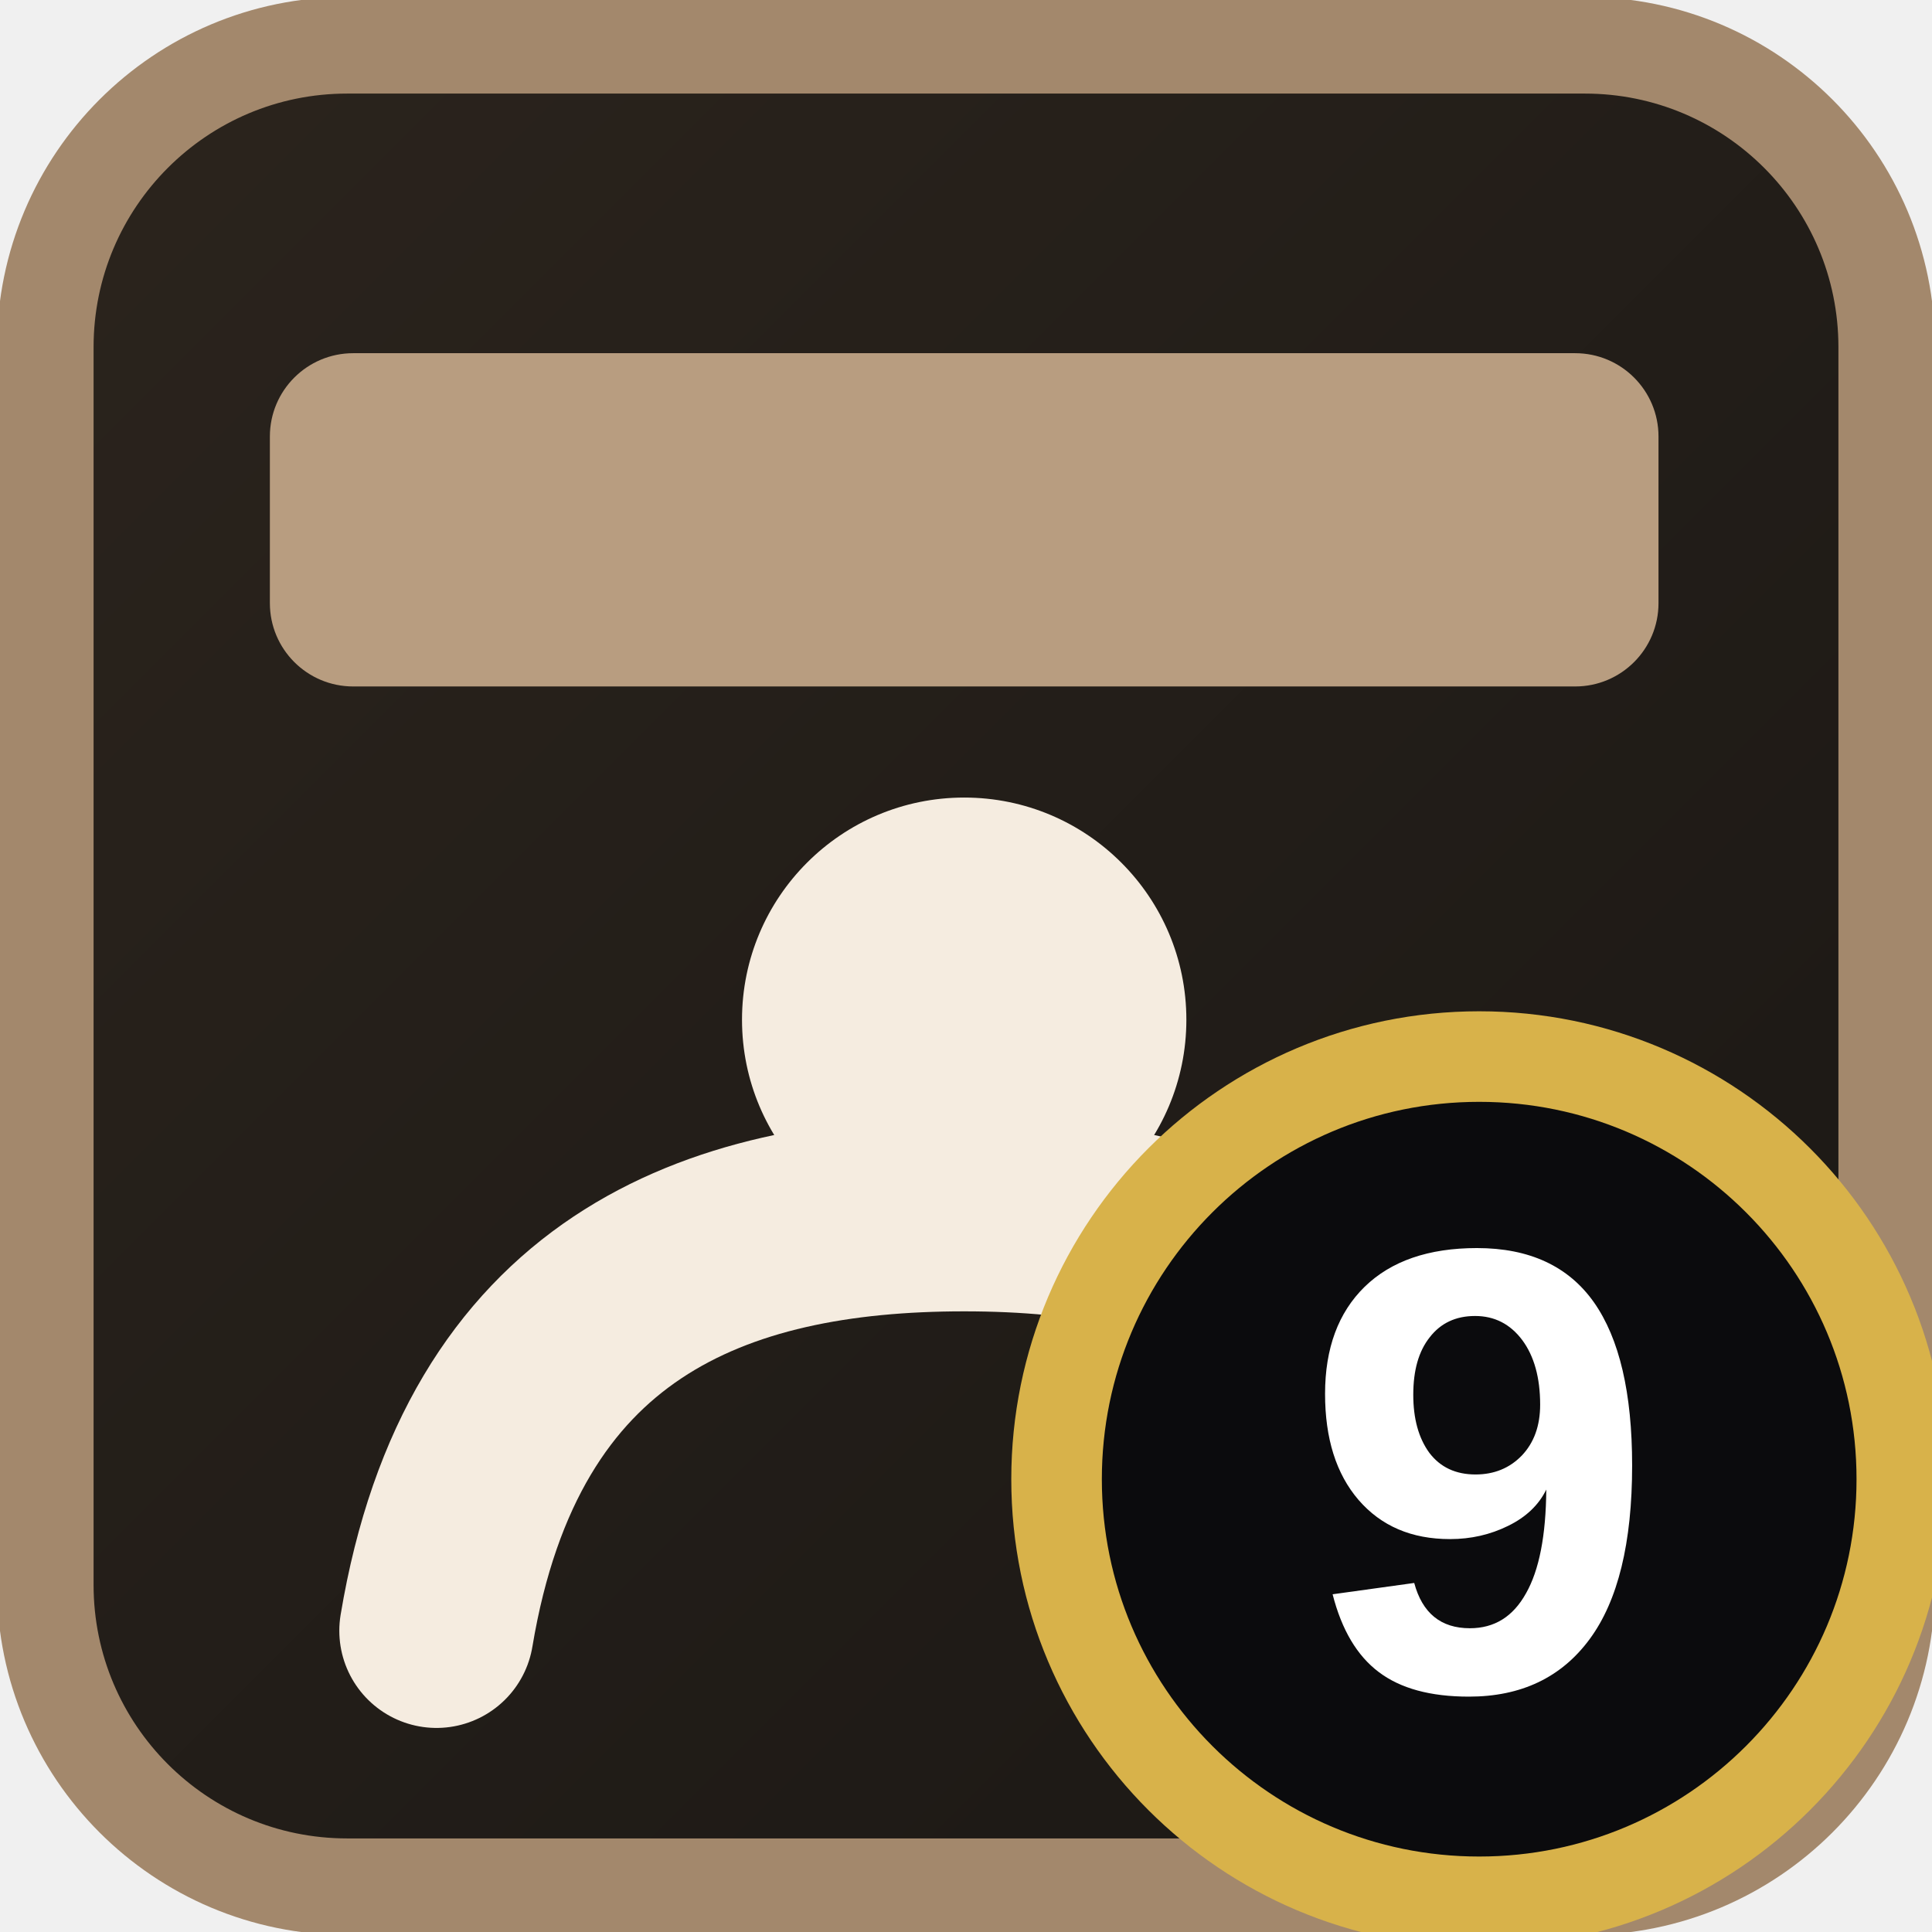
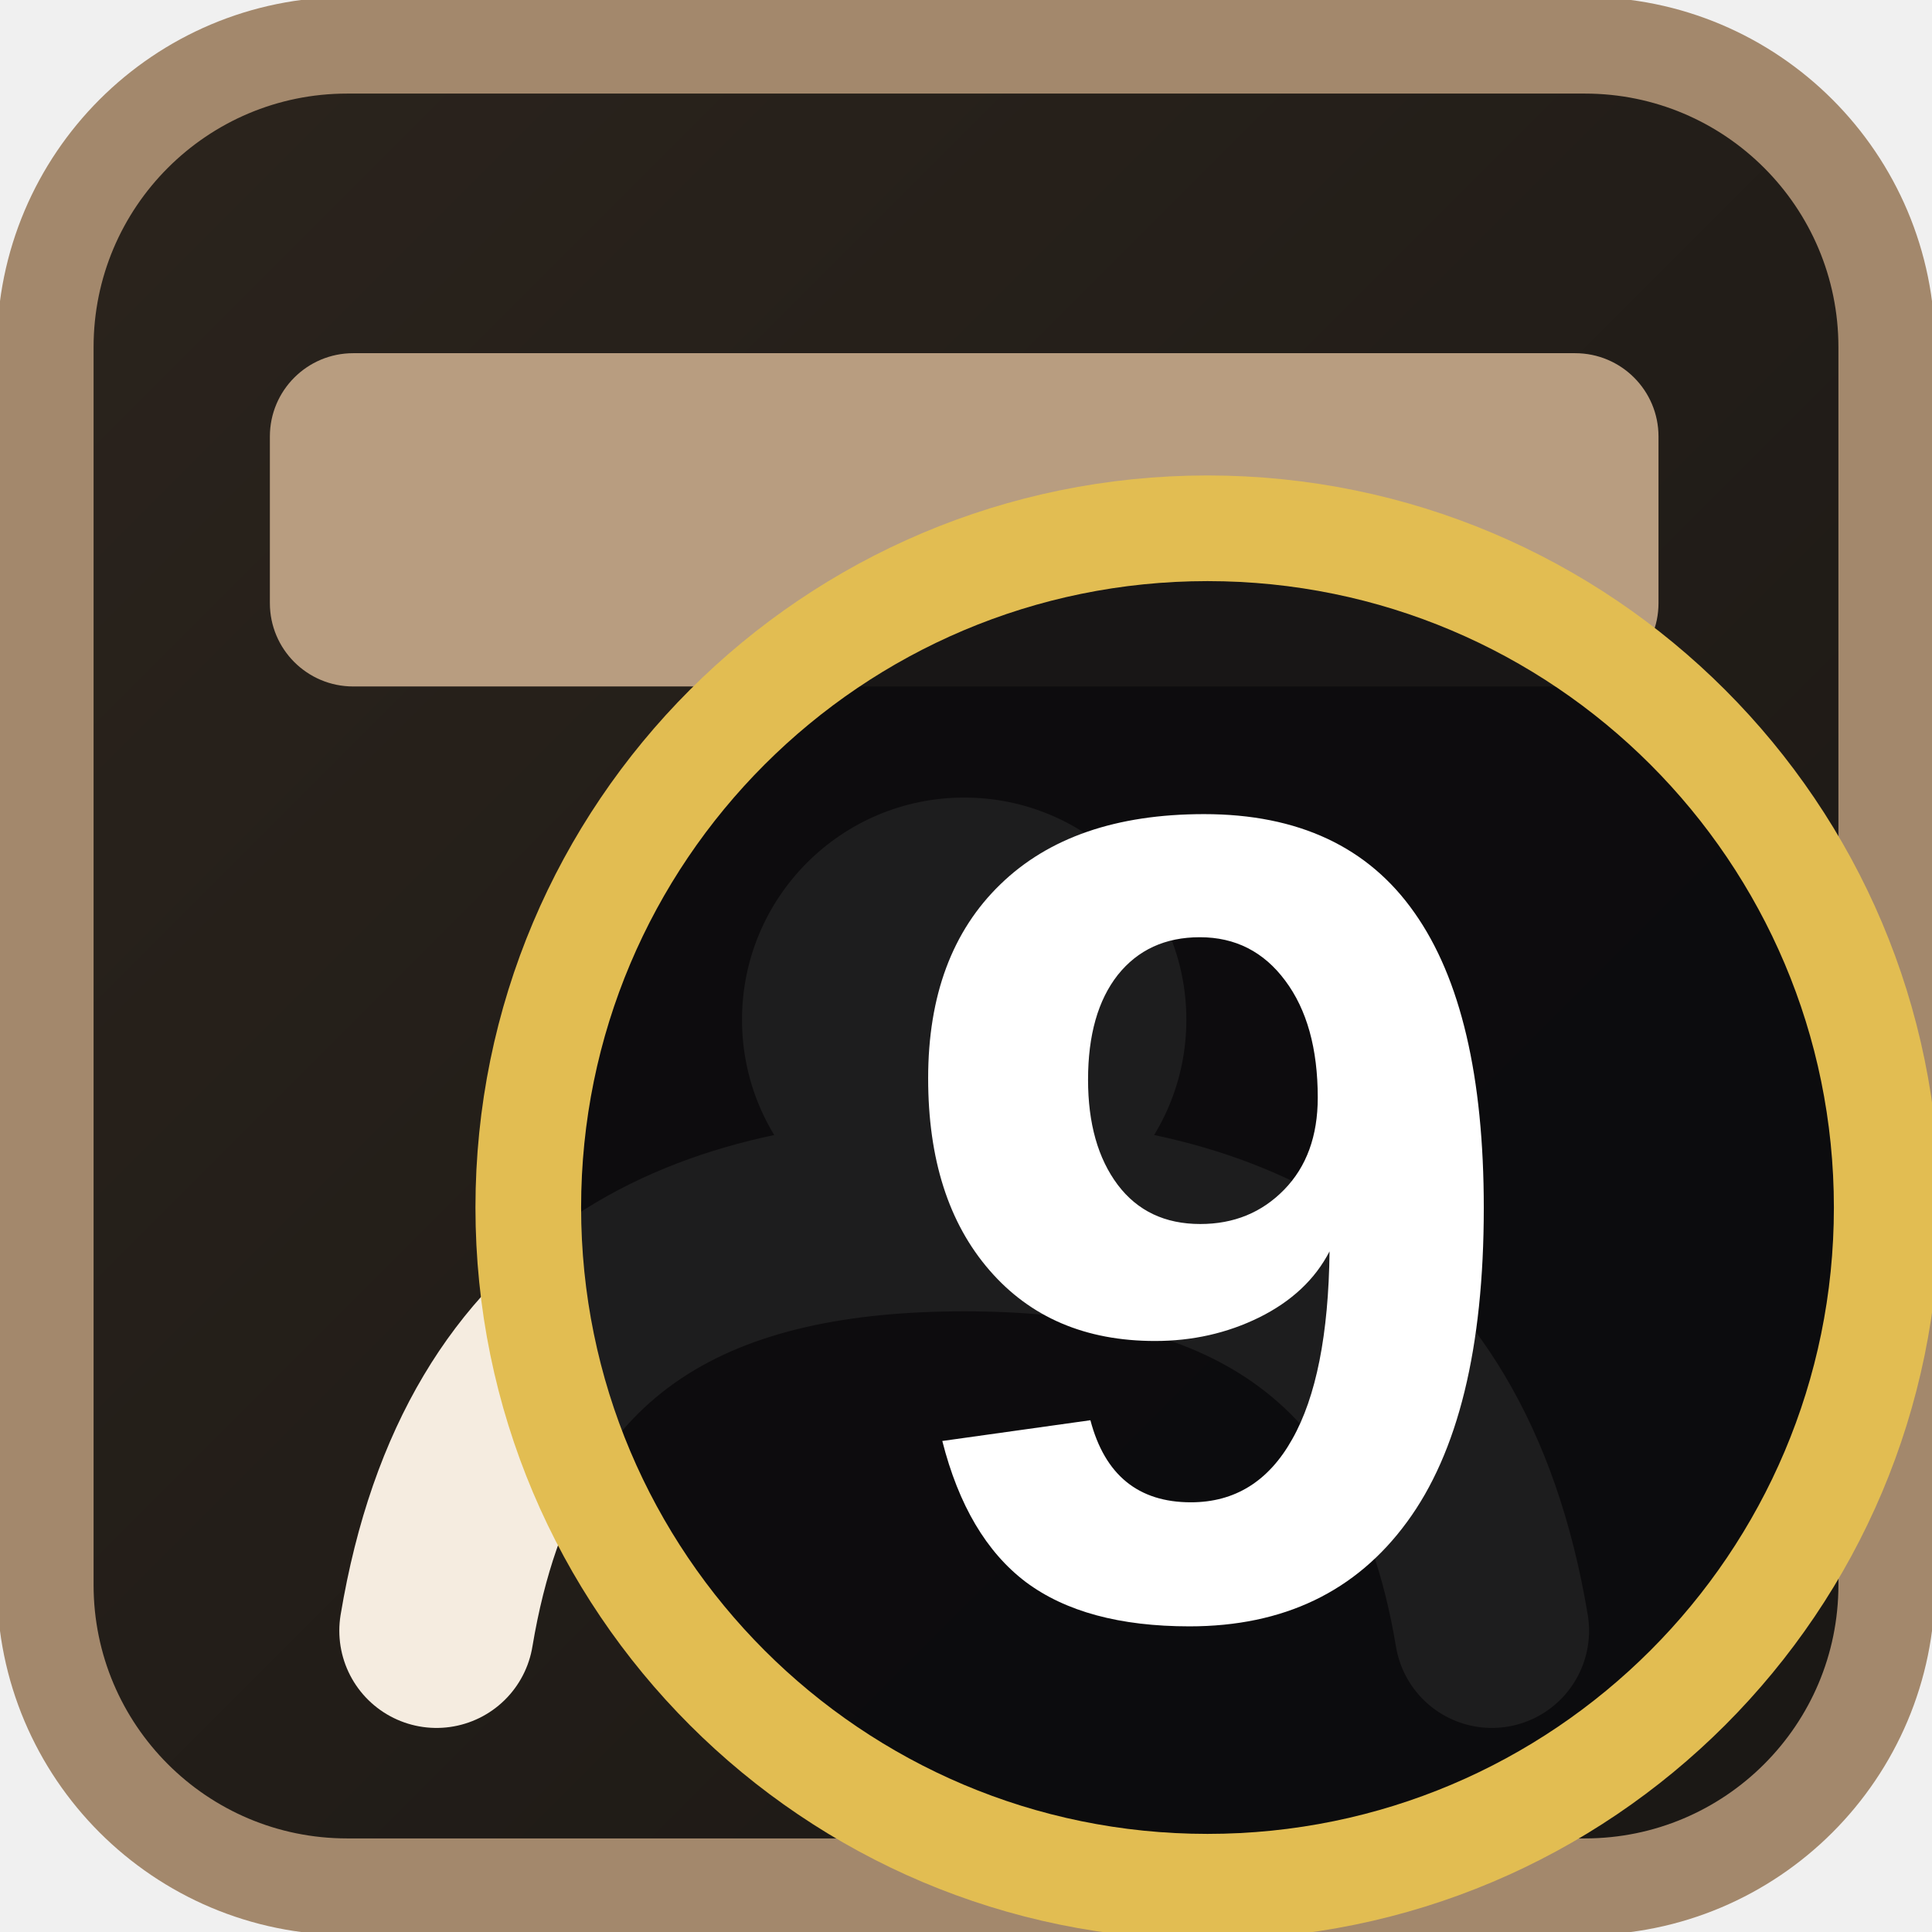
<svg xmlns="http://www.w3.org/2000/svg" viewBox="0 0 64 64" width="64" height="64">
  <defs>
    <linearGradient id="bg" x1="0%" y1="0%" x2="100%" y2="100%">
      <stop offset="0%" stop-color="#2b241d" />
      <stop offset="100%" stop-color="#1a1714" />
    </linearGradient>
  </defs>
  <rect x="1.5" y="1.5" width="61" height="61" rx="10" fill="url(#bg)" stroke="#a3886c" stroke-width="3.2" />
  <g transform="translate(2.5,2.5) scale(0.92)">
    <rect x="7" y="10" width="50" height="12" rx="3" fill="#b89d80" />
    <circle cx="32" cy="34" r="8" fill="#f5ece0" />
    <path d="M13 56 C15 44 23 41 32 41 C41 41 49 44 51 56" fill="none" stroke="#f5ece0" stroke-width="7" stroke-linecap="round" />
  </g>
  <g class="twod12-num">
-     <circle cx="49" cy="49" r="14" fill="#0b0b0d" stroke="#d8b24a" stroke-width="3" />
-     <text x="49" y="56" text-anchor="middle" font-family="Arial, Helvetica, sans-serif" font-size="21" font-weight="900" fill="#ffffff">9</text>
+     <circle cx="40" cy="40" r="22.5" fill="#0b0b0d" fill-opacity="0.92" stroke="#e2bd52" stroke-width="3.5" />
+     <text x="40" y="53.5" text-anchor="middle" font-family="Arial, Helvetica, sans-serif" font-size="38" font-weight="900" fill="#ffffff">9</text>
  </g>
</svg>
